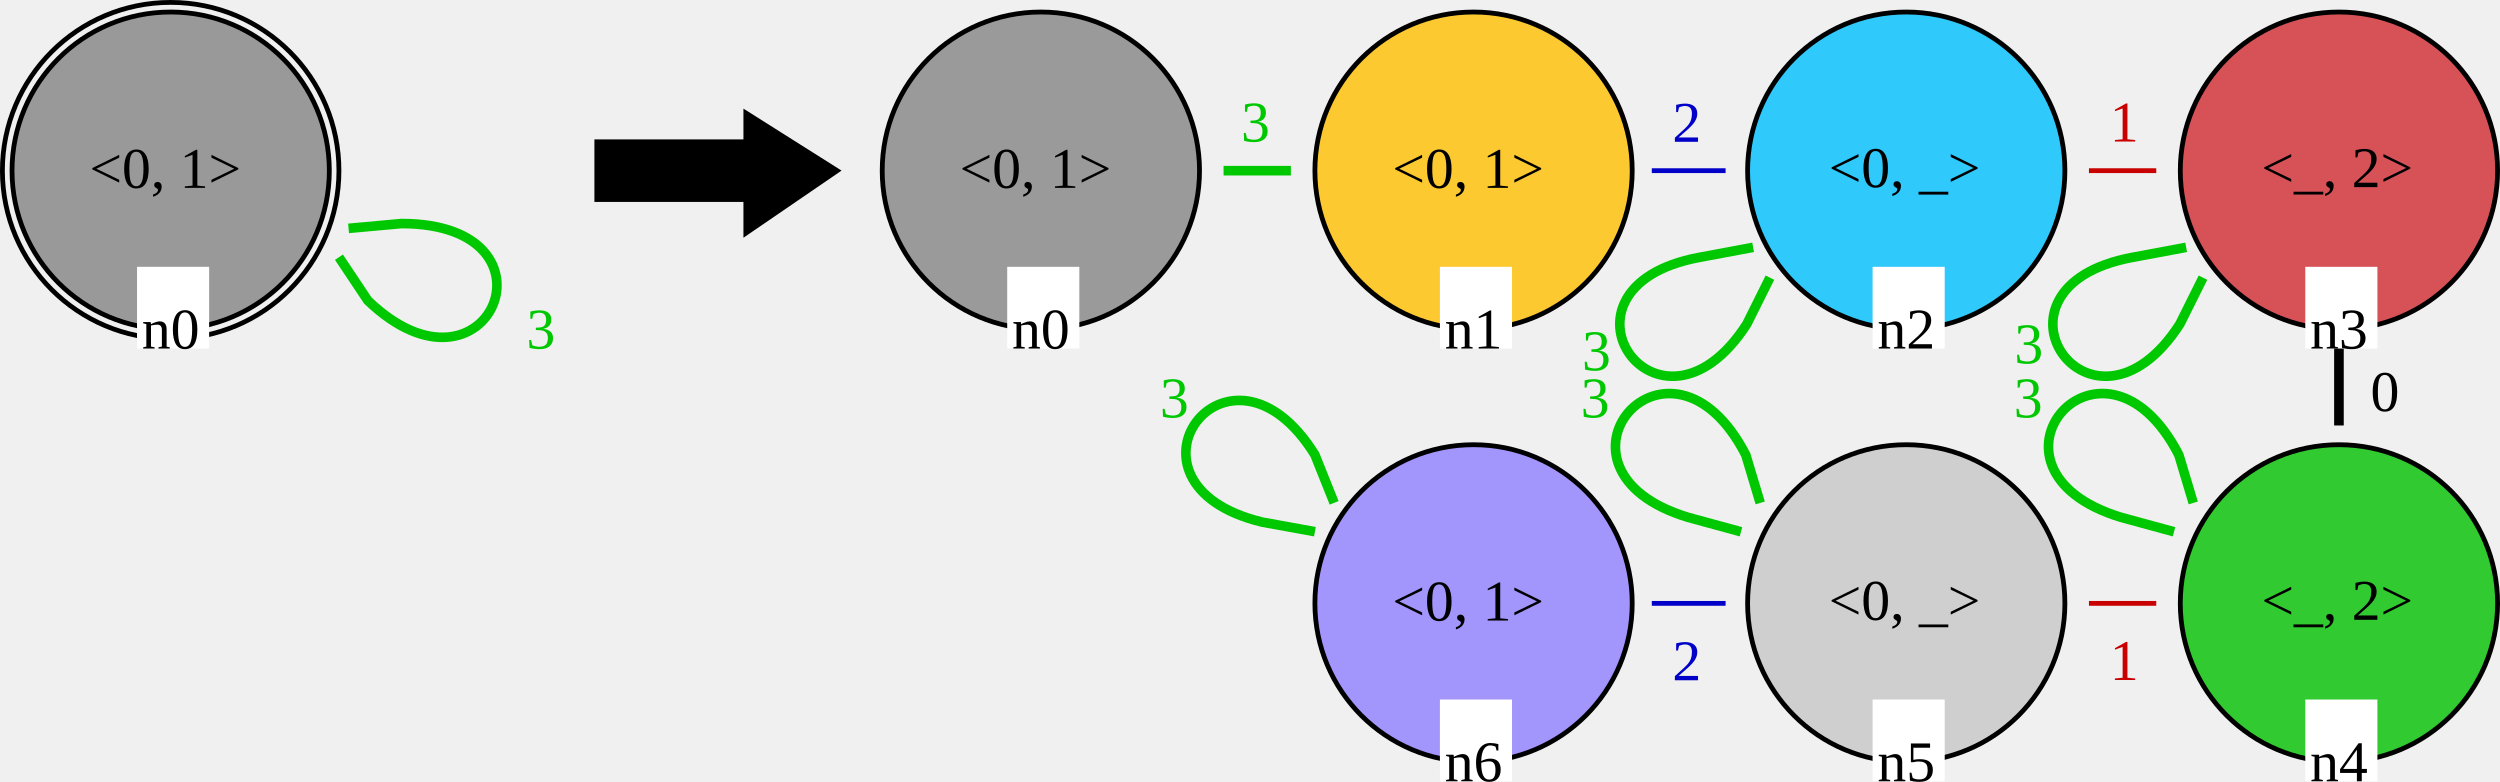
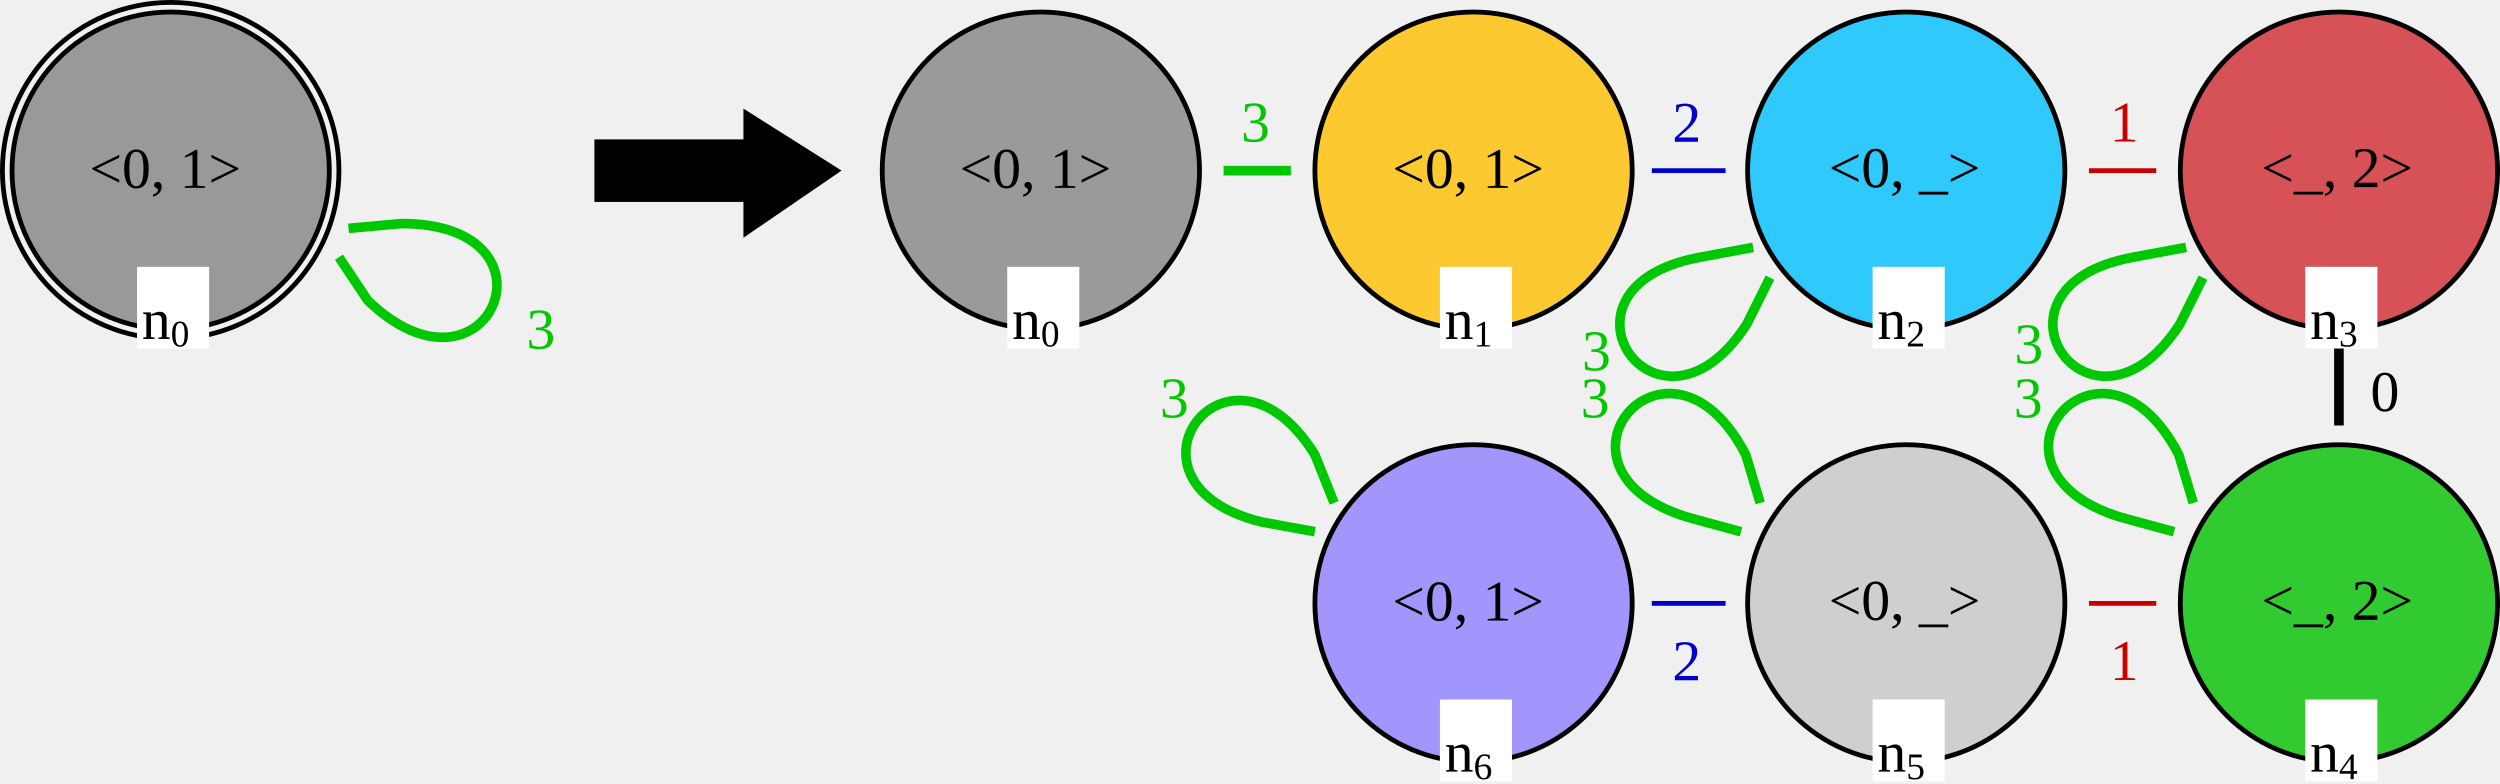
- <svg xmlns="http://www.w3.org/2000/svg" version="1.1" font="Noto Sans Regular" font-size="12px" width="520" height="162.62" id="svg3">
+ <svg xmlns="http://www.w3.org/2000/svg" version="1.1" font="Noto Sans Regular" font-size="12px" width="520" height="162.978" id="svg3">
  <defs id="defs3" />
  <circle id="LGn0_0" cx="35.5" cy="35.5" r="33" fill="none" stroke="#000000" stroke-width="1" stroke-linecap="square" style="fill:#848484;fill-opacity:0.801" />
  <circle id="LGn0_1" cx="35.5" cy="35.5" r="35" fill="none" stroke="#000000" stroke-width="1" stroke-linecap="square" />
  <text id="LGn0_2" x="18.61" y="39.076" fill="#000000">&lt;0, 1&gt;</text>
  <rect id="LGn0_3" x="28.5" y="55.5" width="15" height="17" fill="#ffffff" />
-   <text id="LGn0_4" x="29.5" y="72.5" fill="#000000">n0</text>
+   <text id="LGn0_4" x="29.5" y="70.5" fill="#000000">n<tspan style="font-size:65%;baseline-shift:sub" id="tspan1">0</tspan>
+   </text>
  <path id="LGn0_3_n0_5" d="m 70.5,53.5 6,9 c 25,24 42,-16 7,-16 l -11,1" fill="none" stroke="#00c800" stroke-width="2" stroke-linecap="butt" stroke-dasharray="2" style="stroke-dasharray:none" />
  <text id="LGn0_3_n0_6" x="109.5" y="72.5" fill="#00c800">3</text>
-   <polygon id="0" points="159,23 178,35 159,48 159,41 128,41 128,29 159,29 " stroke="#000000" stroke-width="1" stroke-linecap="square" fill="#000000" transform="translate(-3.864939,0.5)" />
+   <polygon id="0" points="159,48 159,41 128,41 128,29 159,29 159,23 178,35 " stroke="#000000" stroke-width="1" stroke-linecap="square" fill="#000000" transform="translate(-3.864939,0.5)" />
  <circle id="RGn2_0" cx="396.5" cy="35.5" r="33" fill="none" stroke="#000000" stroke-width="1" stroke-linecap="square" style="fill:#00c0ff;fill-opacity:0.801" />
  <text id="RGn2_1" x="380.378" y="38.926" fill="#000000">&lt;0, _&gt;</text>
  <rect id="RGn2_2" x="389.5" y="55.5" width="15" height="17" fill="#ffffff" />
-   <text id="RGn2_3" x="390.5" y="72.5" fill="#000000">n2</text>
+   <text id="RGn2_3" x="390.5" y="70.5" fill="#000000">n<tspan style="font-size:65%;baseline-shift:sub" id="tspan4">2</tspan>
+   </text>
  <circle id="RGn0_4" cx="216.5" cy="35.5" r="33" fill="none" stroke="#000000" stroke-width="1" stroke-linecap="square" style="fill:#848484;fill-opacity:0.8" />
  <text id="RGn0_5" x="199.61" y="39.076" fill="#000000">&lt;0, 1&gt;</text>
  <rect id="RGn0_6" x="209.5" y="55.5" width="15" height="17" fill="#ffffff" />
-   <text id="RGn0_7" x="210.5" y="72.5" fill="#000000">n0</text>
+   <text id="RGn0_7" x="210.5" y="70.5" fill="#000000">n<tspan style="font-size:65%;baseline-shift:sub" id="tspan2">0</tspan>
+   </text>
  <circle id="RGn1_8" cx="306.5" cy="35.5" r="33" fill="none" stroke="#000000" stroke-width="1" stroke-linecap="square" style="fill:#ffc000;fill-opacity:0.797" />
  <text id="RGn1_9" x="289.61" y="39.076" fill="#000000">&lt;0, 1&gt;</text>
  <rect id="RGn1_10" x="299.5" y="55.5" width="15" height="17" fill="#ffffff" />
-   <text id="RGn1_11" x="300.5" y="72.5" fill="#000000">n1</text>
+   <text id="RGn1_11" x="300.5" y="70.5" fill="#000000">n<tspan style="font-size:65%;baseline-shift:sub" id="tspan3">1</tspan>
+   </text>
  <circle id="RGn4_12" cx="486.5" cy="125.5" r="33" fill="none" stroke="#000000" stroke-width="1" stroke-linecap="square" style="fill:#02c000;fill-opacity:0.8" />
  <text id="RGn4_13" x="470.378" y="128.92" fill="#000000">&lt;_, 2&gt;</text>
  <rect id="RGn4_14" x="479.5" y="145.5" width="15" height="17" fill="#ffffff" />
-   <text id="RGn4_15" x="480.5" y="162.5" fill="#000000">n4</text>
+   <text id="RGn4_15" x="480.5" y="160.5" fill="#000000">n<tspan style="font-size:65%;baseline-shift:sub" id="tspan8">4</tspan>
+   </text>
  <circle id="RGn3_16" cx="486.5" cy="35.5" r="33" fill="none" stroke="#000000" stroke-width="1" stroke-linecap="square" style="fill:#cf2b31;fill-opacity:0.8" />
  <text id="RGn3_17" x="470.378" y="38.92" fill="#000000">&lt;_, 2&gt;</text>
  <rect id="RGn3_18" x="479.5" y="55.5" width="15" height="17" fill="#ffffff" />
-   <text id="RGn3_19" x="480.5" y="72.5" fill="#000000">n3</text>
+   <text id="RGn3_19" x="480.5" y="70.5" fill="#000000">n<tspan style="font-size:65%;baseline-shift:sub" id="tspan7">3</tspan>
+   </text>
  <circle id="RGn6_20" cx="306.5" cy="125.5" r="33" fill="none" stroke="#000000" stroke-width="1" stroke-linecap="square" style="fill:#8f7eff;fill-opacity:0.8" />
  <text id="RGn6_21" x="289.61" y="129.076" fill="#000000">&lt;0, 1&gt;</text>
  <rect id="RGn6_22" x="299.5" y="145.5" width="15" height="17" fill="#ffffff" />
-   <text id="RGn6_23" x="300.5" y="162.5" fill="#000000">n6</text>
+   <text id="RGn6_23" x="300.5" y="160.5" fill="#000000">n<tspan style="font-size:65%;baseline-shift:sub" id="tspan5">6</tspan>
+   </text>
  <circle id="RGn5_24" cx="396.5" cy="125.5" r="33" fill="none" stroke="#000000" stroke-width="1" stroke-linecap="square" style="fill:#c6c6c6;fill-opacity:0.8" />
  <text id="RGn5_25" x="380.378" y="128.926" fill="#000000">&lt;0, _&gt;</text>
  <rect id="RGn5_26" x="389.5" y="145.5" width="15" height="17" fill="#ffffff" />
-   <text id="RGn5_27" x="390.5" y="162.5" fill="#000000">n5</text>
+   <text id="RGn5_27" x="390.5" y="160.5" fill="#000000">n<tspan style="font-size:65%;baseline-shift:sub" id="tspan6">5</tspan>
+   </text>
  <line id="RGn1_2_n2_28" x1="344.076" y1="35.5" x2="358.424" y2="35.5" stroke="#0000c8" stroke-width="1" stroke-linecap="square" style="stroke-dasharray:none" />
  <text id="RGn1_2_n2_29" x="347.842" y="29.5" fill="#0000c8">2</text>
  <line id="RGn3_0_n4_30" x1="486.5" y1="73.5" x2="486.5" y2="87.5" stroke="#000000" stroke-width="2" stroke-linecap="square" style="stroke-dasharray:none" />
  <text id="RGn3_0_n4_31" x="493.068" y="85.5" fill="#000000">0</text>
  <line id="RGn0_3_n1_32" x1="254.5" y1="35.5" x2="268.5" y2="35.5" stroke="#00c800" stroke-width="2" stroke-linecap="butt" stroke-dasharray="2" style="stroke-dasharray:none" />
  <text id="RGn0_3_n1_33" x="258.14" y="29.44" fill="#00c800">3</text>
  <path id="RGn6_3_n6_36" d="m 277.5,104.592 -4,-10 c -18,-29 -44,6 -11,14 l 11,2" fill="none" stroke="#00c800" stroke-width="2" stroke-linecap="butt" stroke-dasharray="2" style="stroke-dasharray:none" />
  <text id="RGn6_3_n6_37" x="241.261" y="86.813" fill="#00c800">3</text>
  <line id="RGn2_1_n3_38" x1="434.5" y1="35.5" x2="448.5" y2="35.5" stroke="#c80000" stroke-width="1" stroke-linecap="butt" stroke-dasharray="5" style="stroke-dasharray:none" />
  <text id="RGn2_1_n3_39" x="438.836" y="29.44" fill="#c80000">1</text>
  <line id="RGn4_1_n5_40" x1="448.5" y1="125.5" x2="434.5" y2="125.5" stroke="#c80000" stroke-width="1" stroke-linecap="butt" stroke-dasharray="5" style="stroke-dasharray:none" />
  <text id="RGn4_1_n5_41" x="438.836" y="141.44" fill="#c80000">1</text>
  <line id="RGn6_2_n5_42" x1="344.076" y1="125.5" x2="358.424" y2="125.5" stroke="#0000c8" stroke-width="1" stroke-linecap="square" style="stroke-dasharray:none" />
  <text id="RGn6_2_n5_43" x="347.842" y="141.5" fill="#0000c8">2</text>
  <path id="RGn4_3_n4_34" d="m 456.196,104.611 -3,-10 c -16,-31 -45,3 -12,13 l 11,3" fill="none" stroke="#00c800" stroke-width="2" stroke-linecap="butt" stroke-dasharray="2" style="stroke-dasharray:none" />
  <text id="RGn4_3_n4_35" x="418.985" y="75.573" fill="#00c800">3</text>
  <path id="RGn3_3_n3_46" d="m 454.724,51.445 -11.208,2.093 c -33.624,6.278 -8.492,42.449 9.903,13.854 l 4.803,-9.64" fill="none" stroke="#00c800" stroke-width="2" stroke-linecap="butt" stroke-dasharray="2" style="stroke-dasharray:none" />
  <text id="RGn3_3_n3_47" x="418.858" y="86.813" fill="#00c800">3</text>
  <path id="RGn4_3_n4_34-3" d="m 366.122,104.611 -3,-10 c -16,-31 -45,3 -12,13 l 11,3" fill="none" stroke="#00c800" stroke-width="2" stroke-linecap="butt" stroke-dasharray="2" style="stroke-dasharray:none" />
  <text id="RGn4_3_n4_35-6" x="329.054" y="77.015" fill="#00c800">3</text>
  <path id="RGn3_3_n3_46-1" d="m 364.651,51.445 -11.208,2.093 c -33.624,6.278 -8.492,42.449 9.903,13.854 l 4.803,-9.64" fill="none" stroke="#00c800" stroke-width="2" stroke-linecap="butt" stroke-dasharray="2" style="stroke-dasharray:none" />
  <text id="RGn3_3_n3_47-2" x="328.785" y="86.813" fill="#00c800">3</text>
</svg>
